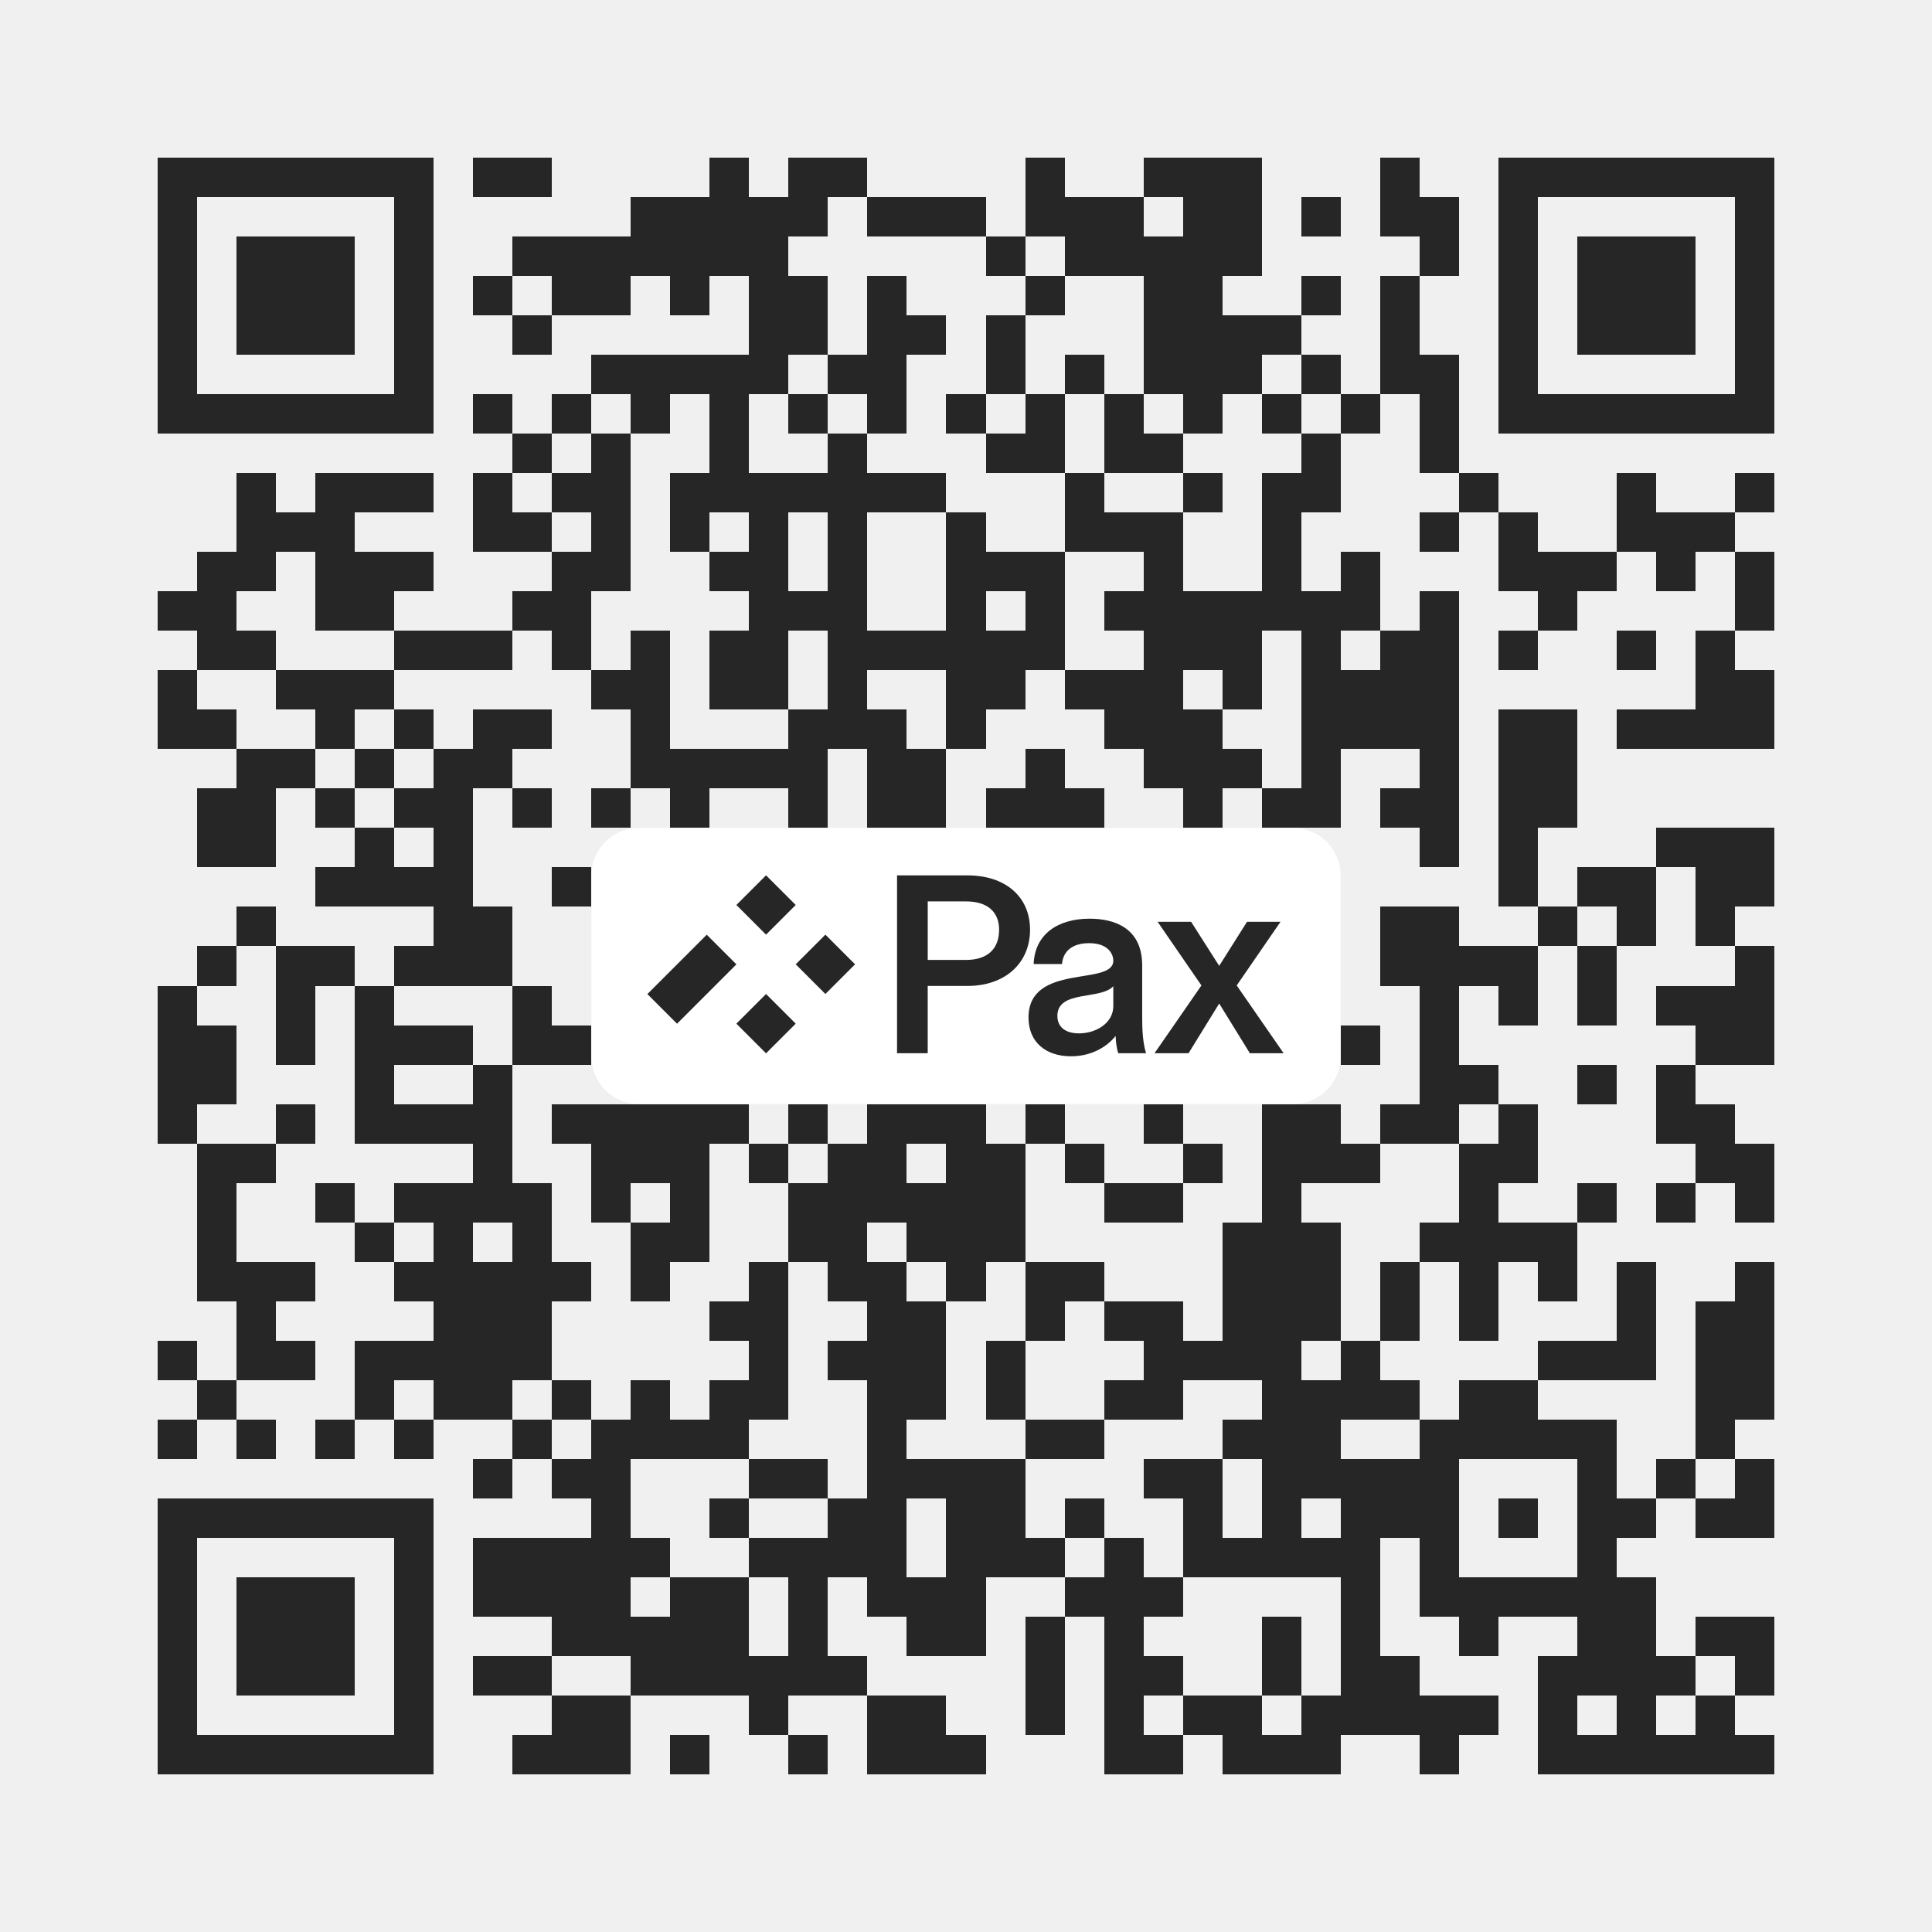
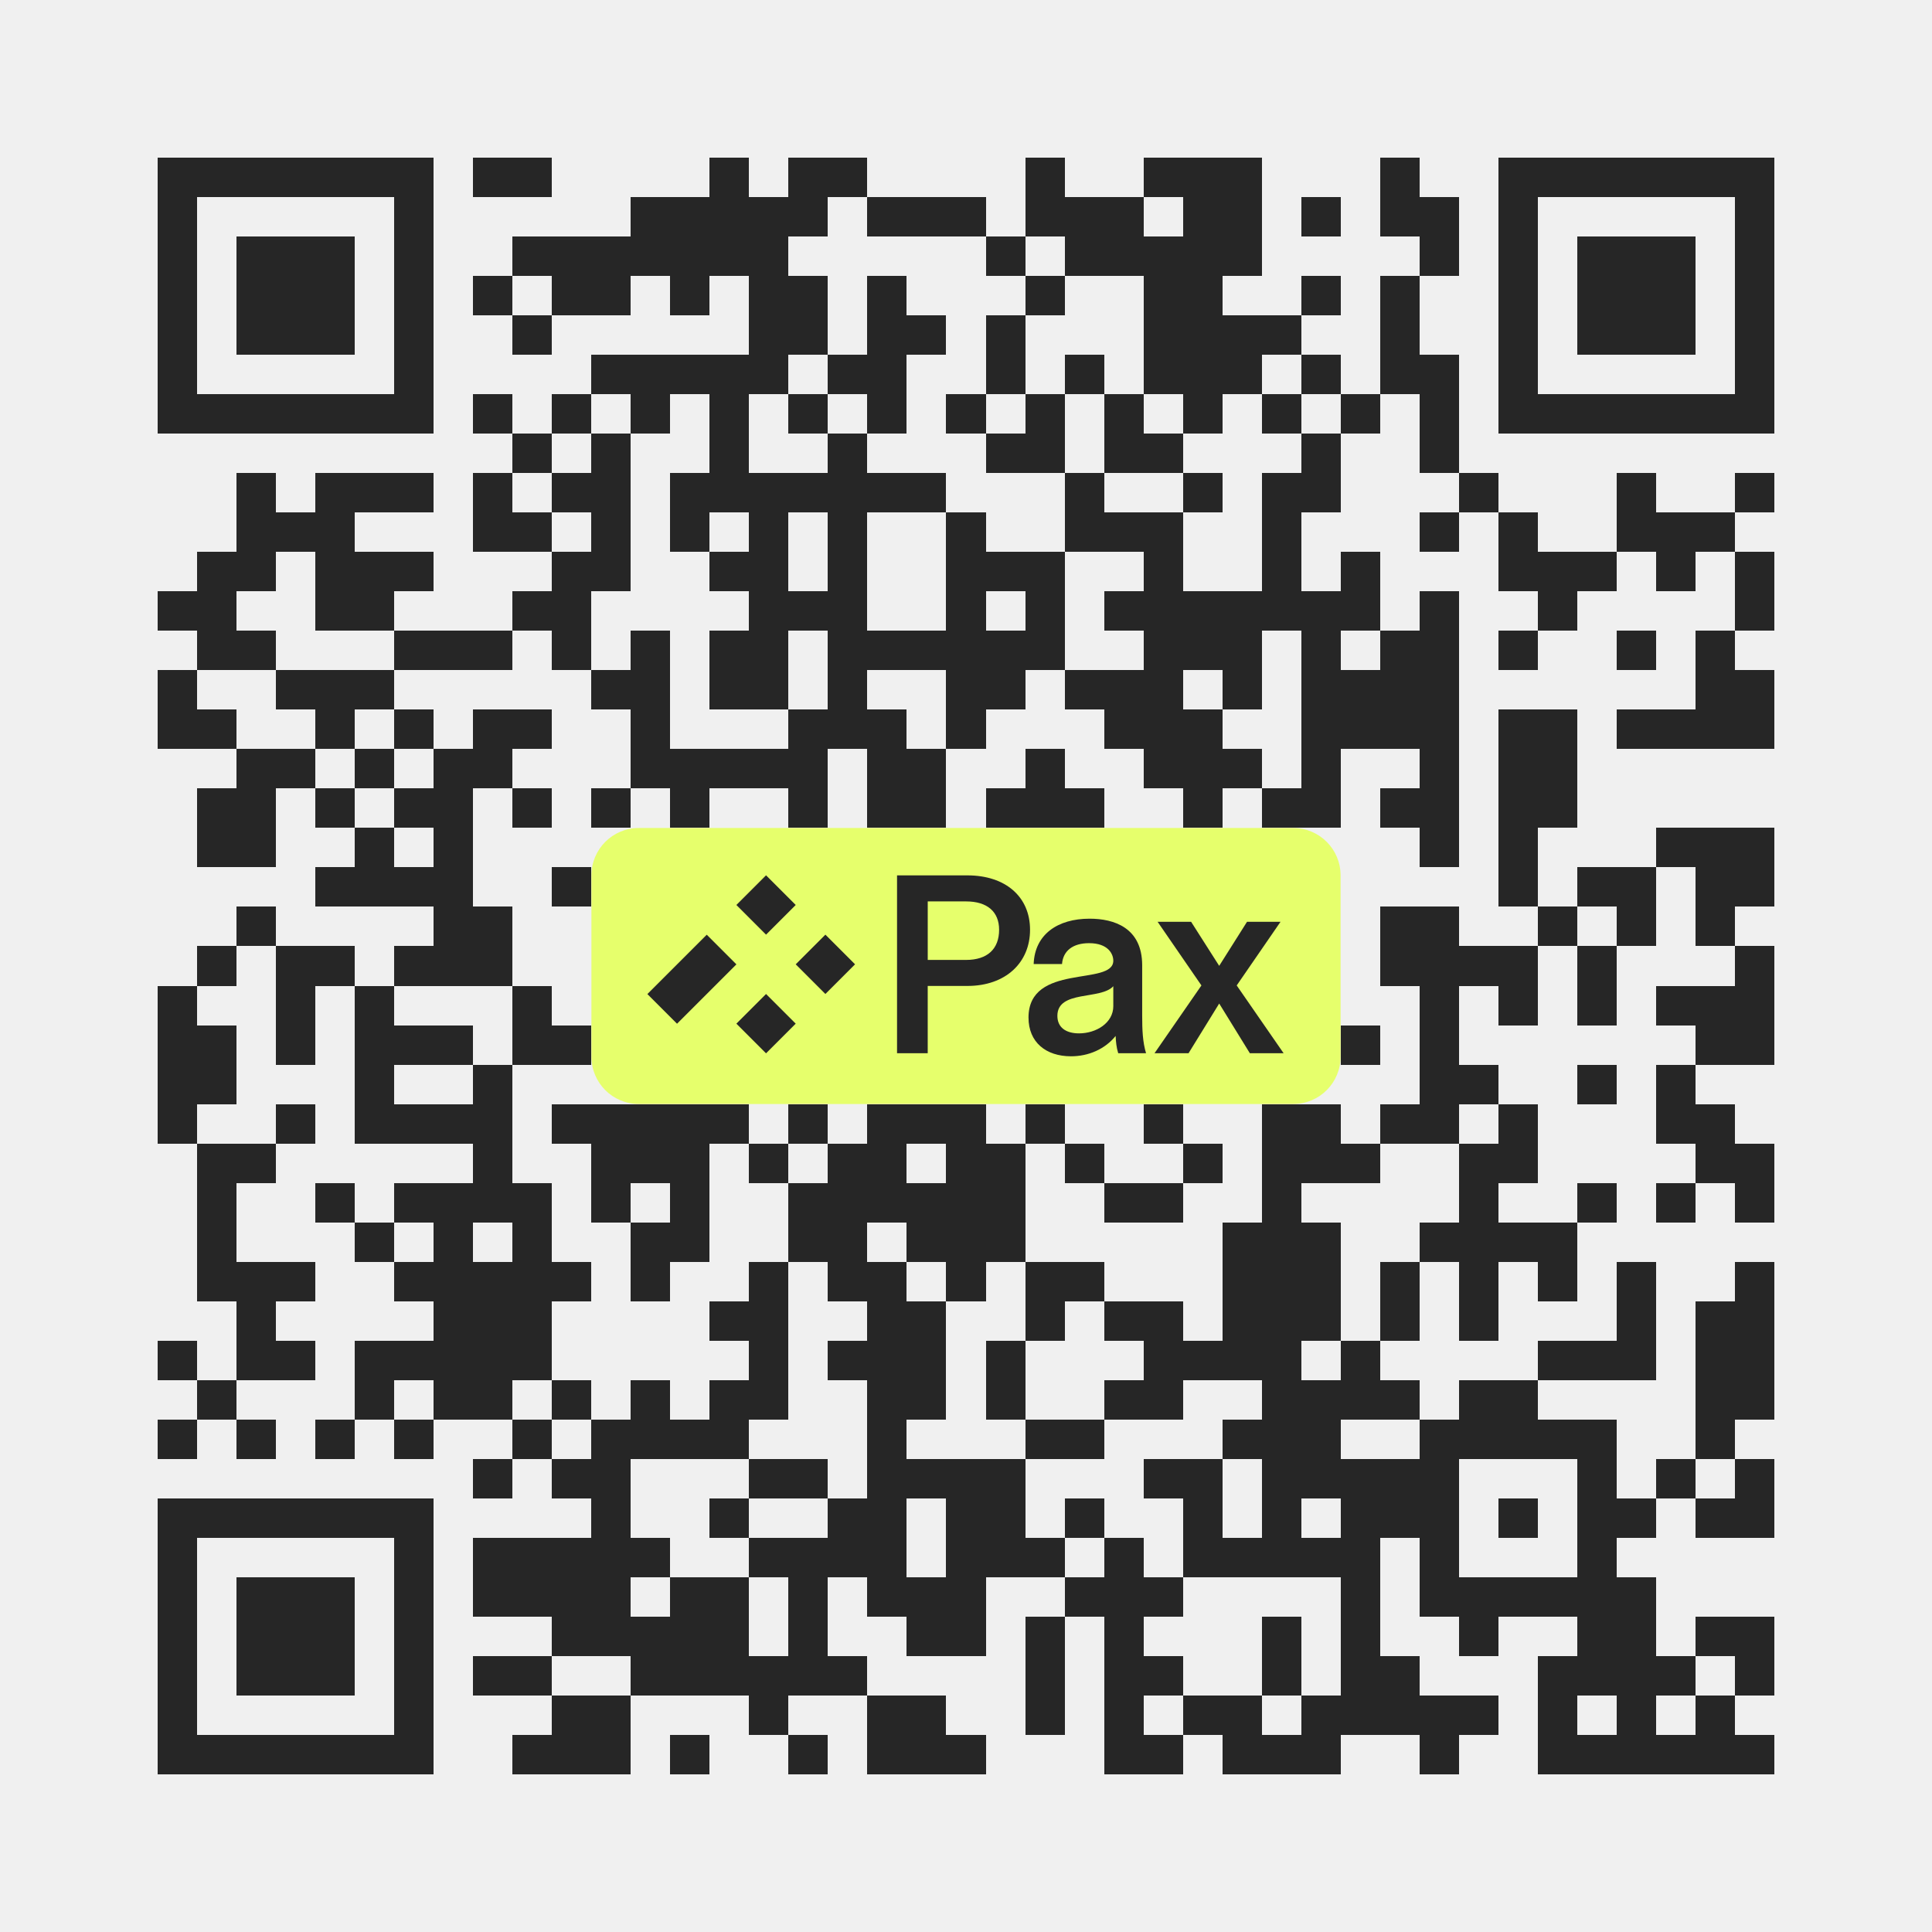
<svg xmlns="http://www.w3.org/2000/svg" viewBox="0 0 49 49" role="img" aria-label="QR code: formulário Pax na Maratona">
  <rect width="49" height="49" fill="#F0F0F0" />
  <g transform="translate(4,4)">
    <g fill="#262626" shape-rendering="crispEdges">
      <rect x="0" y="0" width="1" height="1" />
      <rect x="1" y="0" width="1" height="1" />
      <rect x="2" y="0" width="1" height="1" />
      <rect x="3" y="0" width="1" height="1" />
      <rect x="4" y="0" width="1" height="1" />
      <rect x="5" y="0" width="1" height="1" />
      <rect x="6" y="0" width="1" height="1" />
      <rect x="8" y="0" width="1" height="1" />
      <rect x="9" y="0" width="1" height="1" />
      <rect x="14" y="0" width="1" height="1" />
      <rect x="16" y="0" width="1" height="1" />
      <rect x="17" y="0" width="1" height="1" />
      <rect x="22" y="0" width="1" height="1" />
      <rect x="25" y="0" width="1" height="1" />
      <rect x="26" y="0" width="1" height="1" />
      <rect x="27" y="0" width="1" height="1" />
      <rect x="31" y="0" width="1" height="1" />
      <rect x="34" y="0" width="1" height="1" />
      <rect x="35" y="0" width="1" height="1" />
      <rect x="36" y="0" width="1" height="1" />
      <rect x="37" y="0" width="1" height="1" />
      <rect x="38" y="0" width="1" height="1" />
      <rect x="39" y="0" width="1" height="1" />
      <rect x="40" y="0" width="1" height="1" />
      <rect x="0" y="1" width="1" height="1" />
      <rect x="6" y="1" width="1" height="1" />
      <rect x="12" y="1" width="1" height="1" />
      <rect x="13" y="1" width="1" height="1" />
      <rect x="14" y="1" width="1" height="1" />
      <rect x="15" y="1" width="1" height="1" />
      <rect x="16" y="1" width="1" height="1" />
      <rect x="18" y="1" width="1" height="1" />
      <rect x="19" y="1" width="1" height="1" />
      <rect x="20" y="1" width="1" height="1" />
      <rect x="22" y="1" width="1" height="1" />
      <rect x="23" y="1" width="1" height="1" />
      <rect x="24" y="1" width="1" height="1" />
      <rect x="26" y="1" width="1" height="1" />
      <rect x="27" y="1" width="1" height="1" />
      <rect x="29" y="1" width="1" height="1" />
      <rect x="31" y="1" width="1" height="1" />
      <rect x="32" y="1" width="1" height="1" />
      <rect x="34" y="1" width="1" height="1" />
      <rect x="40" y="1" width="1" height="1" />
      <rect x="0" y="2" width="1" height="1" />
      <rect x="2" y="2" width="1" height="1" />
      <rect x="3" y="2" width="1" height="1" />
      <rect x="4" y="2" width="1" height="1" />
      <rect x="6" y="2" width="1" height="1" />
      <rect x="9" y="2" width="1" height="1" />
      <rect x="10" y="2" width="1" height="1" />
      <rect x="11" y="2" width="1" height="1" />
      <rect x="12" y="2" width="1" height="1" />
      <rect x="13" y="2" width="1" height="1" />
      <rect x="14" y="2" width="1" height="1" />
      <rect x="15" y="2" width="1" height="1" />
      <rect x="21" y="2" width="1" height="1" />
      <rect x="23" y="2" width="1" height="1" />
      <rect x="24" y="2" width="1" height="1" />
      <rect x="25" y="2" width="1" height="1" />
      <rect x="26" y="2" width="1" height="1" />
      <rect x="27" y="2" width="1" height="1" />
      <rect x="32" y="2" width="1" height="1" />
      <rect x="34" y="2" width="1" height="1" />
      <rect x="36" y="2" width="1" height="1" />
      <rect x="37" y="2" width="1" height="1" />
      <rect x="38" y="2" width="1" height="1" />
      <rect x="40" y="2" width="1" height="1" />
      <rect x="0" y="3" width="1" height="1" />
      <rect x="2" y="3" width="1" height="1" />
      <rect x="3" y="3" width="1" height="1" />
      <rect x="4" y="3" width="1" height="1" />
      <rect x="6" y="3" width="1" height="1" />
      <rect x="8" y="3" width="1" height="1" />
      <rect x="10" y="3" width="1" height="1" />
      <rect x="11" y="3" width="1" height="1" />
      <rect x="13" y="3" width="1" height="1" />
      <rect x="15" y="3" width="1" height="1" />
      <rect x="16" y="3" width="1" height="1" />
      <rect x="18" y="3" width="1" height="1" />
      <rect x="22" y="3" width="1" height="1" />
      <rect x="25" y="3" width="1" height="1" />
      <rect x="26" y="3" width="1" height="1" />
      <rect x="29" y="3" width="1" height="1" />
      <rect x="31" y="3" width="1" height="1" />
      <rect x="34" y="3" width="1" height="1" />
      <rect x="36" y="3" width="1" height="1" />
      <rect x="37" y="3" width="1" height="1" />
      <rect x="38" y="3" width="1" height="1" />
      <rect x="40" y="3" width="1" height="1" />
      <rect x="0" y="4" width="1" height="1" />
      <rect x="2" y="4" width="1" height="1" />
      <rect x="3" y="4" width="1" height="1" />
      <rect x="4" y="4" width="1" height="1" />
      <rect x="6" y="4" width="1" height="1" />
      <rect x="9" y="4" width="1" height="1" />
      <rect x="15" y="4" width="1" height="1" />
      <rect x="16" y="4" width="1" height="1" />
      <rect x="18" y="4" width="1" height="1" />
      <rect x="19" y="4" width="1" height="1" />
      <rect x="21" y="4" width="1" height="1" />
      <rect x="25" y="4" width="1" height="1" />
      <rect x="26" y="4" width="1" height="1" />
      <rect x="27" y="4" width="1" height="1" />
      <rect x="28" y="4" width="1" height="1" />
      <rect x="31" y="4" width="1" height="1" />
      <rect x="34" y="4" width="1" height="1" />
      <rect x="36" y="4" width="1" height="1" />
      <rect x="37" y="4" width="1" height="1" />
      <rect x="38" y="4" width="1" height="1" />
      <rect x="40" y="4" width="1" height="1" />
      <rect x="0" y="5" width="1" height="1" />
      <rect x="6" y="5" width="1" height="1" />
      <rect x="11" y="5" width="1" height="1" />
      <rect x="12" y="5" width="1" height="1" />
      <rect x="13" y="5" width="1" height="1" />
      <rect x="14" y="5" width="1" height="1" />
      <rect x="15" y="5" width="1" height="1" />
      <rect x="17" y="5" width="1" height="1" />
      <rect x="18" y="5" width="1" height="1" />
      <rect x="21" y="5" width="1" height="1" />
      <rect x="23" y="5" width="1" height="1" />
      <rect x="25" y="5" width="1" height="1" />
      <rect x="26" y="5" width="1" height="1" />
      <rect x="27" y="5" width="1" height="1" />
      <rect x="29" y="5" width="1" height="1" />
      <rect x="31" y="5" width="1" height="1" />
      <rect x="32" y="5" width="1" height="1" />
      <rect x="34" y="5" width="1" height="1" />
      <rect x="40" y="5" width="1" height="1" />
      <rect x="0" y="6" width="1" height="1" />
      <rect x="1" y="6" width="1" height="1" />
      <rect x="2" y="6" width="1" height="1" />
      <rect x="3" y="6" width="1" height="1" />
      <rect x="4" y="6" width="1" height="1" />
      <rect x="5" y="6" width="1" height="1" />
      <rect x="6" y="6" width="1" height="1" />
      <rect x="8" y="6" width="1" height="1" />
      <rect x="10" y="6" width="1" height="1" />
      <rect x="12" y="6" width="1" height="1" />
      <rect x="14" y="6" width="1" height="1" />
      <rect x="16" y="6" width="1" height="1" />
      <rect x="18" y="6" width="1" height="1" />
      <rect x="20" y="6" width="1" height="1" />
      <rect x="22" y="6" width="1" height="1" />
      <rect x="24" y="6" width="1" height="1" />
      <rect x="26" y="6" width="1" height="1" />
      <rect x="28" y="6" width="1" height="1" />
      <rect x="30" y="6" width="1" height="1" />
      <rect x="32" y="6" width="1" height="1" />
      <rect x="34" y="6" width="1" height="1" />
      <rect x="35" y="6" width="1" height="1" />
      <rect x="36" y="6" width="1" height="1" />
      <rect x="37" y="6" width="1" height="1" />
      <rect x="38" y="6" width="1" height="1" />
      <rect x="39" y="6" width="1" height="1" />
      <rect x="40" y="6" width="1" height="1" />
      <rect x="9" y="7" width="1" height="1" />
      <rect x="11" y="7" width="1" height="1" />
      <rect x="14" y="7" width="1" height="1" />
      <rect x="17" y="7" width="1" height="1" />
      <rect x="21" y="7" width="1" height="1" />
      <rect x="22" y="7" width="1" height="1" />
      <rect x="24" y="7" width="1" height="1" />
      <rect x="25" y="7" width="1" height="1" />
      <rect x="29" y="7" width="1" height="1" />
      <rect x="32" y="7" width="1" height="1" />
      <rect x="2" y="8" width="1" height="1" />
      <rect x="4" y="8" width="1" height="1" />
      <rect x="5" y="8" width="1" height="1" />
      <rect x="6" y="8" width="1" height="1" />
      <rect x="8" y="8" width="1" height="1" />
      <rect x="10" y="8" width="1" height="1" />
      <rect x="11" y="8" width="1" height="1" />
      <rect x="13" y="8" width="1" height="1" />
      <rect x="14" y="8" width="1" height="1" />
      <rect x="15" y="8" width="1" height="1" />
      <rect x="16" y="8" width="1" height="1" />
      <rect x="17" y="8" width="1" height="1" />
      <rect x="18" y="8" width="1" height="1" />
      <rect x="19" y="8" width="1" height="1" />
      <rect x="23" y="8" width="1" height="1" />
      <rect x="26" y="8" width="1" height="1" />
      <rect x="28" y="8" width="1" height="1" />
      <rect x="29" y="8" width="1" height="1" />
      <rect x="33" y="8" width="1" height="1" />
      <rect x="37" y="8" width="1" height="1" />
      <rect x="40" y="8" width="1" height="1" />
      <rect x="2" y="9" width="1" height="1" />
      <rect x="3" y="9" width="1" height="1" />
      <rect x="4" y="9" width="1" height="1" />
      <rect x="8" y="9" width="1" height="1" />
      <rect x="9" y="9" width="1" height="1" />
      <rect x="11" y="9" width="1" height="1" />
      <rect x="13" y="9" width="1" height="1" />
      <rect x="15" y="9" width="1" height="1" />
      <rect x="17" y="9" width="1" height="1" />
      <rect x="20" y="9" width="1" height="1" />
      <rect x="23" y="9" width="1" height="1" />
      <rect x="24" y="9" width="1" height="1" />
      <rect x="25" y="9" width="1" height="1" />
      <rect x="28" y="9" width="1" height="1" />
      <rect x="32" y="9" width="1" height="1" />
      <rect x="34" y="9" width="1" height="1" />
      <rect x="37" y="9" width="1" height="1" />
      <rect x="38" y="9" width="1" height="1" />
      <rect x="39" y="9" width="1" height="1" />
      <rect x="1" y="10" width="1" height="1" />
      <rect x="2" y="10" width="1" height="1" />
      <rect x="4" y="10" width="1" height="1" />
      <rect x="5" y="10" width="1" height="1" />
      <rect x="6" y="10" width="1" height="1" />
      <rect x="10" y="10" width="1" height="1" />
      <rect x="11" y="10" width="1" height="1" />
      <rect x="14" y="10" width="1" height="1" />
      <rect x="15" y="10" width="1" height="1" />
      <rect x="17" y="10" width="1" height="1" />
      <rect x="20" y="10" width="1" height="1" />
      <rect x="21" y="10" width="1" height="1" />
      <rect x="22" y="10" width="1" height="1" />
      <rect x="25" y="10" width="1" height="1" />
      <rect x="28" y="10" width="1" height="1" />
      <rect x="30" y="10" width="1" height="1" />
      <rect x="34" y="10" width="1" height="1" />
      <rect x="35" y="10" width="1" height="1" />
      <rect x="36" y="10" width="1" height="1" />
      <rect x="38" y="10" width="1" height="1" />
      <rect x="40" y="10" width="1" height="1" />
      <rect x="0" y="11" width="1" height="1" />
      <rect x="1" y="11" width="1" height="1" />
      <rect x="4" y="11" width="1" height="1" />
      <rect x="5" y="11" width="1" height="1" />
      <rect x="9" y="11" width="1" height="1" />
      <rect x="10" y="11" width="1" height="1" />
      <rect x="15" y="11" width="1" height="1" />
      <rect x="16" y="11" width="1" height="1" />
      <rect x="17" y="11" width="1" height="1" />
      <rect x="20" y="11" width="1" height="1" />
      <rect x="22" y="11" width="1" height="1" />
      <rect x="24" y="11" width="1" height="1" />
      <rect x="25" y="11" width="1" height="1" />
      <rect x="26" y="11" width="1" height="1" />
      <rect x="27" y="11" width="1" height="1" />
      <rect x="28" y="11" width="1" height="1" />
      <rect x="29" y="11" width="1" height="1" />
      <rect x="30" y="11" width="1" height="1" />
      <rect x="32" y="11" width="1" height="1" />
      <rect x="35" y="11" width="1" height="1" />
      <rect x="40" y="11" width="1" height="1" />
      <rect x="1" y="12" width="1" height="1" />
      <rect x="2" y="12" width="1" height="1" />
      <rect x="6" y="12" width="1" height="1" />
      <rect x="7" y="12" width="1" height="1" />
      <rect x="8" y="12" width="1" height="1" />
      <rect x="10" y="12" width="1" height="1" />
      <rect x="12" y="12" width="1" height="1" />
      <rect x="14" y="12" width="1" height="1" />
      <rect x="15" y="12" width="1" height="1" />
      <rect x="17" y="12" width="1" height="1" />
      <rect x="18" y="12" width="1" height="1" />
      <rect x="19" y="12" width="1" height="1" />
      <rect x="20" y="12" width="1" height="1" />
      <rect x="21" y="12" width="1" height="1" />
      <rect x="22" y="12" width="1" height="1" />
      <rect x="25" y="12" width="1" height="1" />
      <rect x="26" y="12" width="1" height="1" />
      <rect x="27" y="12" width="1" height="1" />
      <rect x="29" y="12" width="1" height="1" />
      <rect x="31" y="12" width="1" height="1" />
      <rect x="32" y="12" width="1" height="1" />
      <rect x="34" y="12" width="1" height="1" />
      <rect x="37" y="12" width="1" height="1" />
      <rect x="39" y="12" width="1" height="1" />
      <rect x="0" y="13" width="1" height="1" />
      <rect x="3" y="13" width="1" height="1" />
      <rect x="4" y="13" width="1" height="1" />
      <rect x="5" y="13" width="1" height="1" />
      <rect x="11" y="13" width="1" height="1" />
      <rect x="12" y="13" width="1" height="1" />
      <rect x="14" y="13" width="1" height="1" />
      <rect x="15" y="13" width="1" height="1" />
      <rect x="17" y="13" width="1" height="1" />
      <rect x="20" y="13" width="1" height="1" />
      <rect x="21" y="13" width="1" height="1" />
      <rect x="23" y="13" width="1" height="1" />
      <rect x="24" y="13" width="1" height="1" />
      <rect x="25" y="13" width="1" height="1" />
      <rect x="27" y="13" width="1" height="1" />
      <rect x="29" y="13" width="1" height="1" />
      <rect x="30" y="13" width="1" height="1" />
      <rect x="31" y="13" width="1" height="1" />
      <rect x="32" y="13" width="1" height="1" />
      <rect x="39" y="13" width="1" height="1" />
      <rect x="40" y="13" width="1" height="1" />
      <rect x="0" y="14" width="1" height="1" />
      <rect x="1" y="14" width="1" height="1" />
      <rect x="4" y="14" width="1" height="1" />
      <rect x="6" y="14" width="1" height="1" />
      <rect x="8" y="14" width="1" height="1" />
      <rect x="9" y="14" width="1" height="1" />
      <rect x="12" y="14" width="1" height="1" />
      <rect x="16" y="14" width="1" height="1" />
      <rect x="17" y="14" width="1" height="1" />
      <rect x="18" y="14" width="1" height="1" />
      <rect x="20" y="14" width="1" height="1" />
      <rect x="24" y="14" width="1" height="1" />
      <rect x="25" y="14" width="1" height="1" />
      <rect x="26" y="14" width="1" height="1" />
      <rect x="29" y="14" width="1" height="1" />
      <rect x="30" y="14" width="1" height="1" />
      <rect x="31" y="14" width="1" height="1" />
      <rect x="32" y="14" width="1" height="1" />
      <rect x="34" y="14" width="1" height="1" />
      <rect x="35" y="14" width="1" height="1" />
      <rect x="37" y="14" width="1" height="1" />
      <rect x="38" y="14" width="1" height="1" />
      <rect x="39" y="14" width="1" height="1" />
      <rect x="40" y="14" width="1" height="1" />
      <rect x="2" y="15" width="1" height="1" />
      <rect x="3" y="15" width="1" height="1" />
      <rect x="5" y="15" width="1" height="1" />
      <rect x="7" y="15" width="1" height="1" />
      <rect x="8" y="15" width="1" height="1" />
      <rect x="12" y="15" width="1" height="1" />
      <rect x="13" y="15" width="1" height="1" />
      <rect x="14" y="15" width="1" height="1" />
      <rect x="15" y="15" width="1" height="1" />
      <rect x="16" y="15" width="1" height="1" />
      <rect x="18" y="15" width="1" height="1" />
      <rect x="19" y="15" width="1" height="1" />
      <rect x="22" y="15" width="1" height="1" />
      <rect x="25" y="15" width="1" height="1" />
      <rect x="26" y="15" width="1" height="1" />
      <rect x="27" y="15" width="1" height="1" />
      <rect x="29" y="15" width="1" height="1" />
      <rect x="32" y="15" width="1" height="1" />
      <rect x="34" y="15" width="1" height="1" />
      <rect x="35" y="15" width="1" height="1" />
      <rect x="1" y="16" width="1" height="1" />
      <rect x="2" y="16" width="1" height="1" />
      <rect x="4" y="16" width="1" height="1" />
      <rect x="6" y="16" width="1" height="1" />
      <rect x="7" y="16" width="1" height="1" />
      <rect x="9" y="16" width="1" height="1" />
      <rect x="11" y="16" width="1" height="1" />
      <rect x="13" y="16" width="1" height="1" />
      <rect x="16" y="16" width="1" height="1" />
      <rect x="18" y="16" width="1" height="1" />
      <rect x="19" y="16" width="1" height="1" />
      <rect x="21" y="16" width="1" height="1" />
      <rect x="22" y="16" width="1" height="1" />
      <rect x="23" y="16" width="1" height="1" />
      <rect x="26" y="16" width="1" height="1" />
      <rect x="28" y="16" width="1" height="1" />
      <rect x="29" y="16" width="1" height="1" />
      <rect x="31" y="16" width="1" height="1" />
      <rect x="32" y="16" width="1" height="1" />
      <rect x="34" y="16" width="1" height="1" />
      <rect x="35" y="16" width="1" height="1" />
      <rect x="1" y="17" width="1" height="1" />
      <rect x="2" y="17" width="1" height="1" />
      <rect x="5" y="17" width="1" height="1" />
      <rect x="7" y="17" width="1" height="1" />
      <rect x="32" y="17" width="1" height="1" />
      <rect x="34" y="17" width="1" height="1" />
      <rect x="38" y="17" width="1" height="1" />
      <rect x="39" y="17" width="1" height="1" />
      <rect x="40" y="17" width="1" height="1" />
      <rect x="4" y="18" width="1" height="1" />
      <rect x="5" y="18" width="1" height="1" />
      <rect x="6" y="18" width="1" height="1" />
      <rect x="7" y="18" width="1" height="1" />
      <rect x="10" y="18" width="1" height="1" />
      <rect x="34" y="18" width="1" height="1" />
      <rect x="36" y="18" width="1" height="1" />
      <rect x="37" y="18" width="1" height="1" />
      <rect x="39" y="18" width="1" height="1" />
      <rect x="40" y="18" width="1" height="1" />
      <rect x="2" y="19" width="1" height="1" />
      <rect x="7" y="19" width="1" height="1" />
      <rect x="8" y="19" width="1" height="1" />
      <rect x="31" y="19" width="1" height="1" />
      <rect x="32" y="19" width="1" height="1" />
      <rect x="35" y="19" width="1" height="1" />
      <rect x="37" y="19" width="1" height="1" />
      <rect x="39" y="19" width="1" height="1" />
      <rect x="1" y="20" width="1" height="1" />
      <rect x="3" y="20" width="1" height="1" />
      <rect x="4" y="20" width="1" height="1" />
      <rect x="6" y="20" width="1" height="1" />
      <rect x="7" y="20" width="1" height="1" />
      <rect x="8" y="20" width="1" height="1" />
      <rect x="31" y="20" width="1" height="1" />
      <rect x="32" y="20" width="1" height="1" />
      <rect x="33" y="20" width="1" height="1" />
      <rect x="34" y="20" width="1" height="1" />
      <rect x="36" y="20" width="1" height="1" />
      <rect x="40" y="20" width="1" height="1" />
      <rect x="0" y="21" width="1" height="1" />
      <rect x="3" y="21" width="1" height="1" />
      <rect x="5" y="21" width="1" height="1" />
      <rect x="9" y="21" width="1" height="1" />
      <rect x="32" y="21" width="1" height="1" />
      <rect x="34" y="21" width="1" height="1" />
      <rect x="36" y="21" width="1" height="1" />
      <rect x="38" y="21" width="1" height="1" />
      <rect x="39" y="21" width="1" height="1" />
      <rect x="40" y="21" width="1" height="1" />
      <rect x="0" y="22" width="1" height="1" />
      <rect x="1" y="22" width="1" height="1" />
      <rect x="3" y="22" width="1" height="1" />
      <rect x="5" y="22" width="1" height="1" />
      <rect x="6" y="22" width="1" height="1" />
      <rect x="7" y="22" width="1" height="1" />
      <rect x="9" y="22" width="1" height="1" />
      <rect x="10" y="22" width="1" height="1" />
      <rect x="30" y="22" width="1" height="1" />
      <rect x="32" y="22" width="1" height="1" />
      <rect x="39" y="22" width="1" height="1" />
      <rect x="40" y="22" width="1" height="1" />
      <rect x="0" y="23" width="1" height="1" />
      <rect x="1" y="23" width="1" height="1" />
      <rect x="5" y="23" width="1" height="1" />
      <rect x="8" y="23" width="1" height="1" />
      <rect x="32" y="23" width="1" height="1" />
      <rect x="33" y="23" width="1" height="1" />
      <rect x="36" y="23" width="1" height="1" />
      <rect x="38" y="23" width="1" height="1" />
      <rect x="0" y="24" width="1" height="1" />
      <rect x="3" y="24" width="1" height="1" />
      <rect x="5" y="24" width="1" height="1" />
      <rect x="6" y="24" width="1" height="1" />
      <rect x="7" y="24" width="1" height="1" />
      <rect x="8" y="24" width="1" height="1" />
      <rect x="10" y="24" width="1" height="1" />
      <rect x="11" y="24" width="1" height="1" />
      <rect x="12" y="24" width="1" height="1" />
      <rect x="13" y="24" width="1" height="1" />
      <rect x="14" y="24" width="1" height="1" />
      <rect x="16" y="24" width="1" height="1" />
      <rect x="18" y="24" width="1" height="1" />
      <rect x="19" y="24" width="1" height="1" />
      <rect x="20" y="24" width="1" height="1" />
      <rect x="22" y="24" width="1" height="1" />
      <rect x="25" y="24" width="1" height="1" />
      <rect x="28" y="24" width="1" height="1" />
      <rect x="29" y="24" width="1" height="1" />
      <rect x="31" y="24" width="1" height="1" />
      <rect x="32" y="24" width="1" height="1" />
      <rect x="34" y="24" width="1" height="1" />
      <rect x="38" y="24" width="1" height="1" />
      <rect x="39" y="24" width="1" height="1" />
      <rect x="1" y="25" width="1" height="1" />
      <rect x="2" y="25" width="1" height="1" />
      <rect x="8" y="25" width="1" height="1" />
      <rect x="11" y="25" width="1" height="1" />
      <rect x="12" y="25" width="1" height="1" />
      <rect x="13" y="25" width="1" height="1" />
      <rect x="15" y="25" width="1" height="1" />
      <rect x="17" y="25" width="1" height="1" />
      <rect x="18" y="25" width="1" height="1" />
      <rect x="20" y="25" width="1" height="1" />
      <rect x="21" y="25" width="1" height="1" />
      <rect x="23" y="25" width="1" height="1" />
      <rect x="26" y="25" width="1" height="1" />
      <rect x="28" y="25" width="1" height="1" />
      <rect x="29" y="25" width="1" height="1" />
      <rect x="30" y="25" width="1" height="1" />
      <rect x="33" y="25" width="1" height="1" />
      <rect x="34" y="25" width="1" height="1" />
      <rect x="39" y="25" width="1" height="1" />
      <rect x="40" y="25" width="1" height="1" />
      <rect x="1" y="26" width="1" height="1" />
      <rect x="4" y="26" width="1" height="1" />
      <rect x="6" y="26" width="1" height="1" />
      <rect x="7" y="26" width="1" height="1" />
      <rect x="8" y="26" width="1" height="1" />
      <rect x="9" y="26" width="1" height="1" />
      <rect x="11" y="26" width="1" height="1" />
      <rect x="13" y="26" width="1" height="1" />
      <rect x="16" y="26" width="1" height="1" />
      <rect x="17" y="26" width="1" height="1" />
      <rect x="18" y="26" width="1" height="1" />
      <rect x="19" y="26" width="1" height="1" />
      <rect x="20" y="26" width="1" height="1" />
      <rect x="21" y="26" width="1" height="1" />
      <rect x="24" y="26" width="1" height="1" />
      <rect x="25" y="26" width="1" height="1" />
      <rect x="28" y="26" width="1" height="1" />
      <rect x="33" y="26" width="1" height="1" />
      <rect x="36" y="26" width="1" height="1" />
      <rect x="38" y="26" width="1" height="1" />
      <rect x="40" y="26" width="1" height="1" />
      <rect x="1" y="27" width="1" height="1" />
      <rect x="5" y="27" width="1" height="1" />
      <rect x="7" y="27" width="1" height="1" />
      <rect x="9" y="27" width="1" height="1" />
      <rect x="12" y="27" width="1" height="1" />
      <rect x="13" y="27" width="1" height="1" />
      <rect x="16" y="27" width="1" height="1" />
      <rect x="17" y="27" width="1" height="1" />
      <rect x="19" y="27" width="1" height="1" />
      <rect x="20" y="27" width="1" height="1" />
      <rect x="21" y="27" width="1" height="1" />
      <rect x="27" y="27" width="1" height="1" />
      <rect x="28" y="27" width="1" height="1" />
      <rect x="29" y="27" width="1" height="1" />
      <rect x="32" y="27" width="1" height="1" />
      <rect x="33" y="27" width="1" height="1" />
      <rect x="34" y="27" width="1" height="1" />
      <rect x="35" y="27" width="1" height="1" />
      <rect x="1" y="28" width="1" height="1" />
      <rect x="2" y="28" width="1" height="1" />
      <rect x="3" y="28" width="1" height="1" />
      <rect x="6" y="28" width="1" height="1" />
      <rect x="7" y="28" width="1" height="1" />
      <rect x="8" y="28" width="1" height="1" />
      <rect x="9" y="28" width="1" height="1" />
      <rect x="10" y="28" width="1" height="1" />
      <rect x="12" y="28" width="1" height="1" />
      <rect x="15" y="28" width="1" height="1" />
      <rect x="17" y="28" width="1" height="1" />
      <rect x="18" y="28" width="1" height="1" />
      <rect x="20" y="28" width="1" height="1" />
      <rect x="22" y="28" width="1" height="1" />
      <rect x="23" y="28" width="1" height="1" />
      <rect x="27" y="28" width="1" height="1" />
      <rect x="28" y="28" width="1" height="1" />
      <rect x="29" y="28" width="1" height="1" />
      <rect x="31" y="28" width="1" height="1" />
      <rect x="33" y="28" width="1" height="1" />
      <rect x="35" y="28" width="1" height="1" />
      <rect x="37" y="28" width="1" height="1" />
      <rect x="40" y="28" width="1" height="1" />
      <rect x="2" y="29" width="1" height="1" />
      <rect x="7" y="29" width="1" height="1" />
      <rect x="8" y="29" width="1" height="1" />
      <rect x="9" y="29" width="1" height="1" />
      <rect x="14" y="29" width="1" height="1" />
      <rect x="15" y="29" width="1" height="1" />
      <rect x="18" y="29" width="1" height="1" />
      <rect x="19" y="29" width="1" height="1" />
      <rect x="22" y="29" width="1" height="1" />
      <rect x="24" y="29" width="1" height="1" />
      <rect x="25" y="29" width="1" height="1" />
      <rect x="27" y="29" width="1" height="1" />
      <rect x="28" y="29" width="1" height="1" />
      <rect x="29" y="29" width="1" height="1" />
      <rect x="31" y="29" width="1" height="1" />
      <rect x="33" y="29" width="1" height="1" />
      <rect x="37" y="29" width="1" height="1" />
      <rect x="39" y="29" width="1" height="1" />
      <rect x="40" y="29" width="1" height="1" />
      <rect x="0" y="30" width="1" height="1" />
      <rect x="2" y="30" width="1" height="1" />
      <rect x="3" y="30" width="1" height="1" />
      <rect x="5" y="30" width="1" height="1" />
      <rect x="6" y="30" width="1" height="1" />
      <rect x="7" y="30" width="1" height="1" />
      <rect x="8" y="30" width="1" height="1" />
      <rect x="9" y="30" width="1" height="1" />
      <rect x="15" y="30" width="1" height="1" />
      <rect x="17" y="30" width="1" height="1" />
      <rect x="18" y="30" width="1" height="1" />
      <rect x="19" y="30" width="1" height="1" />
      <rect x="21" y="30" width="1" height="1" />
      <rect x="25" y="30" width="1" height="1" />
      <rect x="26" y="30" width="1" height="1" />
      <rect x="27" y="30" width="1" height="1" />
      <rect x="28" y="30" width="1" height="1" />
      <rect x="30" y="30" width="1" height="1" />
      <rect x="35" y="30" width="1" height="1" />
      <rect x="36" y="30" width="1" height="1" />
      <rect x="37" y="30" width="1" height="1" />
      <rect x="39" y="30" width="1" height="1" />
      <rect x="40" y="30" width="1" height="1" />
      <rect x="1" y="31" width="1" height="1" />
      <rect x="5" y="31" width="1" height="1" />
      <rect x="7" y="31" width="1" height="1" />
      <rect x="8" y="31" width="1" height="1" />
      <rect x="10" y="31" width="1" height="1" />
      <rect x="12" y="31" width="1" height="1" />
      <rect x="14" y="31" width="1" height="1" />
      <rect x="15" y="31" width="1" height="1" />
      <rect x="18" y="31" width="1" height="1" />
      <rect x="19" y="31" width="1" height="1" />
      <rect x="21" y="31" width="1" height="1" />
      <rect x="24" y="31" width="1" height="1" />
      <rect x="25" y="31" width="1" height="1" />
      <rect x="28" y="31" width="1" height="1" />
      <rect x="29" y="31" width="1" height="1" />
      <rect x="30" y="31" width="1" height="1" />
      <rect x="31" y="31" width="1" height="1" />
      <rect x="33" y="31" width="1" height="1" />
      <rect x="34" y="31" width="1" height="1" />
      <rect x="39" y="31" width="1" height="1" />
      <rect x="40" y="31" width="1" height="1" />
      <rect x="0" y="32" width="1" height="1" />
      <rect x="2" y="32" width="1" height="1" />
      <rect x="4" y="32" width="1" height="1" />
      <rect x="6" y="32" width="1" height="1" />
      <rect x="9" y="32" width="1" height="1" />
      <rect x="11" y="32" width="1" height="1" />
      <rect x="12" y="32" width="1" height="1" />
      <rect x="13" y="32" width="1" height="1" />
      <rect x="14" y="32" width="1" height="1" />
      <rect x="18" y="32" width="1" height="1" />
      <rect x="22" y="32" width="1" height="1" />
      <rect x="23" y="32" width="1" height="1" />
      <rect x="27" y="32" width="1" height="1" />
      <rect x="28" y="32" width="1" height="1" />
      <rect x="29" y="32" width="1" height="1" />
      <rect x="32" y="32" width="1" height="1" />
      <rect x="33" y="32" width="1" height="1" />
      <rect x="34" y="32" width="1" height="1" />
      <rect x="35" y="32" width="1" height="1" />
      <rect x="36" y="32" width="1" height="1" />
      <rect x="39" y="32" width="1" height="1" />
      <rect x="8" y="33" width="1" height="1" />
      <rect x="10" y="33" width="1" height="1" />
      <rect x="11" y="33" width="1" height="1" />
      <rect x="15" y="33" width="1" height="1" />
      <rect x="16" y="33" width="1" height="1" />
      <rect x="18" y="33" width="1" height="1" />
      <rect x="19" y="33" width="1" height="1" />
      <rect x="20" y="33" width="1" height="1" />
      <rect x="21" y="33" width="1" height="1" />
      <rect x="25" y="33" width="1" height="1" />
      <rect x="26" y="33" width="1" height="1" />
      <rect x="28" y="33" width="1" height="1" />
      <rect x="29" y="33" width="1" height="1" />
      <rect x="30" y="33" width="1" height="1" />
      <rect x="31" y="33" width="1" height="1" />
      <rect x="32" y="33" width="1" height="1" />
      <rect x="36" y="33" width="1" height="1" />
      <rect x="38" y="33" width="1" height="1" />
      <rect x="40" y="33" width="1" height="1" />
      <rect x="0" y="34" width="1" height="1" />
      <rect x="1" y="34" width="1" height="1" />
      <rect x="2" y="34" width="1" height="1" />
      <rect x="3" y="34" width="1" height="1" />
      <rect x="4" y="34" width="1" height="1" />
      <rect x="5" y="34" width="1" height="1" />
      <rect x="6" y="34" width="1" height="1" />
      <rect x="11" y="34" width="1" height="1" />
      <rect x="14" y="34" width="1" height="1" />
      <rect x="17" y="34" width="1" height="1" />
      <rect x="18" y="34" width="1" height="1" />
      <rect x="20" y="34" width="1" height="1" />
      <rect x="21" y="34" width="1" height="1" />
      <rect x="23" y="34" width="1" height="1" />
      <rect x="26" y="34" width="1" height="1" />
      <rect x="28" y="34" width="1" height="1" />
      <rect x="30" y="34" width="1" height="1" />
      <rect x="31" y="34" width="1" height="1" />
      <rect x="32" y="34" width="1" height="1" />
      <rect x="34" y="34" width="1" height="1" />
      <rect x="36" y="34" width="1" height="1" />
      <rect x="37" y="34" width="1" height="1" />
      <rect x="39" y="34" width="1" height="1" />
      <rect x="40" y="34" width="1" height="1" />
      <rect x="0" y="35" width="1" height="1" />
      <rect x="6" y="35" width="1" height="1" />
      <rect x="8" y="35" width="1" height="1" />
      <rect x="9" y="35" width="1" height="1" />
      <rect x="10" y="35" width="1" height="1" />
      <rect x="11" y="35" width="1" height="1" />
      <rect x="12" y="35" width="1" height="1" />
      <rect x="15" y="35" width="1" height="1" />
      <rect x="16" y="35" width="1" height="1" />
      <rect x="17" y="35" width="1" height="1" />
      <rect x="18" y="35" width="1" height="1" />
      <rect x="20" y="35" width="1" height="1" />
      <rect x="21" y="35" width="1" height="1" />
      <rect x="22" y="35" width="1" height="1" />
      <rect x="24" y="35" width="1" height="1" />
      <rect x="26" y="35" width="1" height="1" />
      <rect x="27" y="35" width="1" height="1" />
      <rect x="28" y="35" width="1" height="1" />
      <rect x="29" y="35" width="1" height="1" />
      <rect x="30" y="35" width="1" height="1" />
      <rect x="32" y="35" width="1" height="1" />
      <rect x="36" y="35" width="1" height="1" />
      <rect x="0" y="36" width="1" height="1" />
      <rect x="2" y="36" width="1" height="1" />
      <rect x="3" y="36" width="1" height="1" />
      <rect x="4" y="36" width="1" height="1" />
      <rect x="6" y="36" width="1" height="1" />
      <rect x="8" y="36" width="1" height="1" />
      <rect x="9" y="36" width="1" height="1" />
      <rect x="10" y="36" width="1" height="1" />
      <rect x="11" y="36" width="1" height="1" />
      <rect x="13" y="36" width="1" height="1" />
      <rect x="14" y="36" width="1" height="1" />
      <rect x="16" y="36" width="1" height="1" />
      <rect x="18" y="36" width="1" height="1" />
      <rect x="19" y="36" width="1" height="1" />
      <rect x="20" y="36" width="1" height="1" />
      <rect x="23" y="36" width="1" height="1" />
      <rect x="24" y="36" width="1" height="1" />
      <rect x="25" y="36" width="1" height="1" />
      <rect x="30" y="36" width="1" height="1" />
      <rect x="32" y="36" width="1" height="1" />
      <rect x="33" y="36" width="1" height="1" />
      <rect x="34" y="36" width="1" height="1" />
      <rect x="35" y="36" width="1" height="1" />
      <rect x="36" y="36" width="1" height="1" />
      <rect x="37" y="36" width="1" height="1" />
      <rect x="0" y="37" width="1" height="1" />
      <rect x="2" y="37" width="1" height="1" />
      <rect x="3" y="37" width="1" height="1" />
      <rect x="4" y="37" width="1" height="1" />
      <rect x="6" y="37" width="1" height="1" />
      <rect x="10" y="37" width="1" height="1" />
      <rect x="11" y="37" width="1" height="1" />
      <rect x="12" y="37" width="1" height="1" />
      <rect x="13" y="37" width="1" height="1" />
      <rect x="14" y="37" width="1" height="1" />
      <rect x="16" y="37" width="1" height="1" />
      <rect x="19" y="37" width="1" height="1" />
      <rect x="20" y="37" width="1" height="1" />
      <rect x="22" y="37" width="1" height="1" />
      <rect x="24" y="37" width="1" height="1" />
      <rect x="28" y="37" width="1" height="1" />
      <rect x="30" y="37" width="1" height="1" />
      <rect x="33" y="37" width="1" height="1" />
      <rect x="36" y="37" width="1" height="1" />
      <rect x="37" y="37" width="1" height="1" />
      <rect x="39" y="37" width="1" height="1" />
      <rect x="40" y="37" width="1" height="1" />
      <rect x="0" y="38" width="1" height="1" />
      <rect x="2" y="38" width="1" height="1" />
      <rect x="3" y="38" width="1" height="1" />
      <rect x="4" y="38" width="1" height="1" />
      <rect x="6" y="38" width="1" height="1" />
      <rect x="8" y="38" width="1" height="1" />
      <rect x="9" y="38" width="1" height="1" />
      <rect x="12" y="38" width="1" height="1" />
      <rect x="13" y="38" width="1" height="1" />
      <rect x="14" y="38" width="1" height="1" />
      <rect x="15" y="38" width="1" height="1" />
      <rect x="16" y="38" width="1" height="1" />
      <rect x="17" y="38" width="1" height="1" />
      <rect x="22" y="38" width="1" height="1" />
      <rect x="24" y="38" width="1" height="1" />
      <rect x="25" y="38" width="1" height="1" />
      <rect x="28" y="38" width="1" height="1" />
      <rect x="30" y="38" width="1" height="1" />
      <rect x="31" y="38" width="1" height="1" />
      <rect x="35" y="38" width="1" height="1" />
      <rect x="36" y="38" width="1" height="1" />
      <rect x="37" y="38" width="1" height="1" />
      <rect x="38" y="38" width="1" height="1" />
      <rect x="40" y="38" width="1" height="1" />
      <rect x="0" y="39" width="1" height="1" />
      <rect x="6" y="39" width="1" height="1" />
      <rect x="10" y="39" width="1" height="1" />
      <rect x="11" y="39" width="1" height="1" />
      <rect x="15" y="39" width="1" height="1" />
      <rect x="18" y="39" width="1" height="1" />
      <rect x="19" y="39" width="1" height="1" />
      <rect x="22" y="39" width="1" height="1" />
      <rect x="24" y="39" width="1" height="1" />
      <rect x="26" y="39" width="1" height="1" />
      <rect x="27" y="39" width="1" height="1" />
      <rect x="29" y="39" width="1" height="1" />
      <rect x="30" y="39" width="1" height="1" />
      <rect x="31" y="39" width="1" height="1" />
      <rect x="32" y="39" width="1" height="1" />
      <rect x="33" y="39" width="1" height="1" />
      <rect x="35" y="39" width="1" height="1" />
      <rect x="37" y="39" width="1" height="1" />
      <rect x="39" y="39" width="1" height="1" />
      <rect x="0" y="40" width="1" height="1" />
      <rect x="1" y="40" width="1" height="1" />
      <rect x="2" y="40" width="1" height="1" />
      <rect x="3" y="40" width="1" height="1" />
      <rect x="4" y="40" width="1" height="1" />
      <rect x="5" y="40" width="1" height="1" />
      <rect x="6" y="40" width="1" height="1" />
      <rect x="9" y="40" width="1" height="1" />
      <rect x="10" y="40" width="1" height="1" />
      <rect x="11" y="40" width="1" height="1" />
      <rect x="13" y="40" width="1" height="1" />
      <rect x="16" y="40" width="1" height="1" />
      <rect x="18" y="40" width="1" height="1" />
      <rect x="19" y="40" width="1" height="1" />
      <rect x="20" y="40" width="1" height="1" />
      <rect x="24" y="40" width="1" height="1" />
      <rect x="25" y="40" width="1" height="1" />
      <rect x="27" y="40" width="1" height="1" />
      <rect x="28" y="40" width="1" height="1" />
      <rect x="29" y="40" width="1" height="1" />
      <rect x="32" y="40" width="1" height="1" />
      <rect x="35" y="40" width="1" height="1" />
      <rect x="36" y="40" width="1" height="1" />
      <rect x="37" y="40" width="1" height="1" />
      <rect x="38" y="40" width="1" height="1" />
      <rect x="39" y="40" width="1" height="1" />
      <rect x="40" y="40" width="1" height="1" />
    </g>
-     <rect x="11" y="17" width="19" height="7" rx="1.2" fill="#FFFFFF" />
+     <rect x="11" y="17" width="19" height="7" rx="1.2" fill="#E6FF6C" />
    <g fill="#262626" transform="translate(12.419,18.200) scale(0.04071)">
      <path d="M73.93 0L55.45 18.48L73.93 36.96L92.41 18.48L73.93 0Z" />
      <path d="M110.9 36.97L92.42 55.45L110.9 73.93L129.38 55.45L110.9 36.97Z" />
      <path d="M36.98 37.01L0 73.98L18.48 92.46L55.46 55.48L36.98 37V37.01Z" />
      <path d="M73.93 73.94L55.45 92.42L73.93 110.9L92.41 92.42L73.93 73.94Z" />
      <path d="M155.55 0.04H199.38C223.14 0.04 238.4 13.37 238.4 33.92C238.4 54.47 223.15 68.92 199.38 68.92H174.65V110.83H155.54V0.04H155.55ZM198.58 52.71C211.75 52.71 219.13 45.97 219.13 33.92C219.13 22.68 211.74 16.26 198.58 16.26H174.66V52.71H198.58Z" />
      <path d="M237.44 88.68C237.44 54.32 290.27 69.25 290.27 53.19C290.27 49.02 287.06 42.27 275.18 42.27C265.22 42.27 258.96 46.93 258.32 55.28H240.66C241.3 36.82 255.59 27.02 275.5 27.02C290.75 27.02 308.26 32.64 308.26 56.08V87.39C308.26 96.38 308.58 103.93 310.67 110.83H293.33C292.21 107.3 291.89 103.6 291.72 100.07C285.14 108.26 274.86 112.75 263.94 112.75C248.2 112.75 237.45 103.92 237.45 88.67L237.44 88.68ZM290.27 81.45V69.09C282.4 77.76 255.43 71.34 255.43 87.55C255.43 94.78 260.73 98.47 268.92 98.47C279.52 98.47 290.28 92.05 290.28 81.45H290.27Z" />
      <path d="M356.26 79.85L337.15 110.84H315.95L345.17 68.61L317.87 28.95H338.74L356.24 56.41L373.58 28.95H394.45L367.15 68.61L396.37 110.84H375.34L356.23 79.85H356.26Z" />
    </g>
  </g>
</svg>
